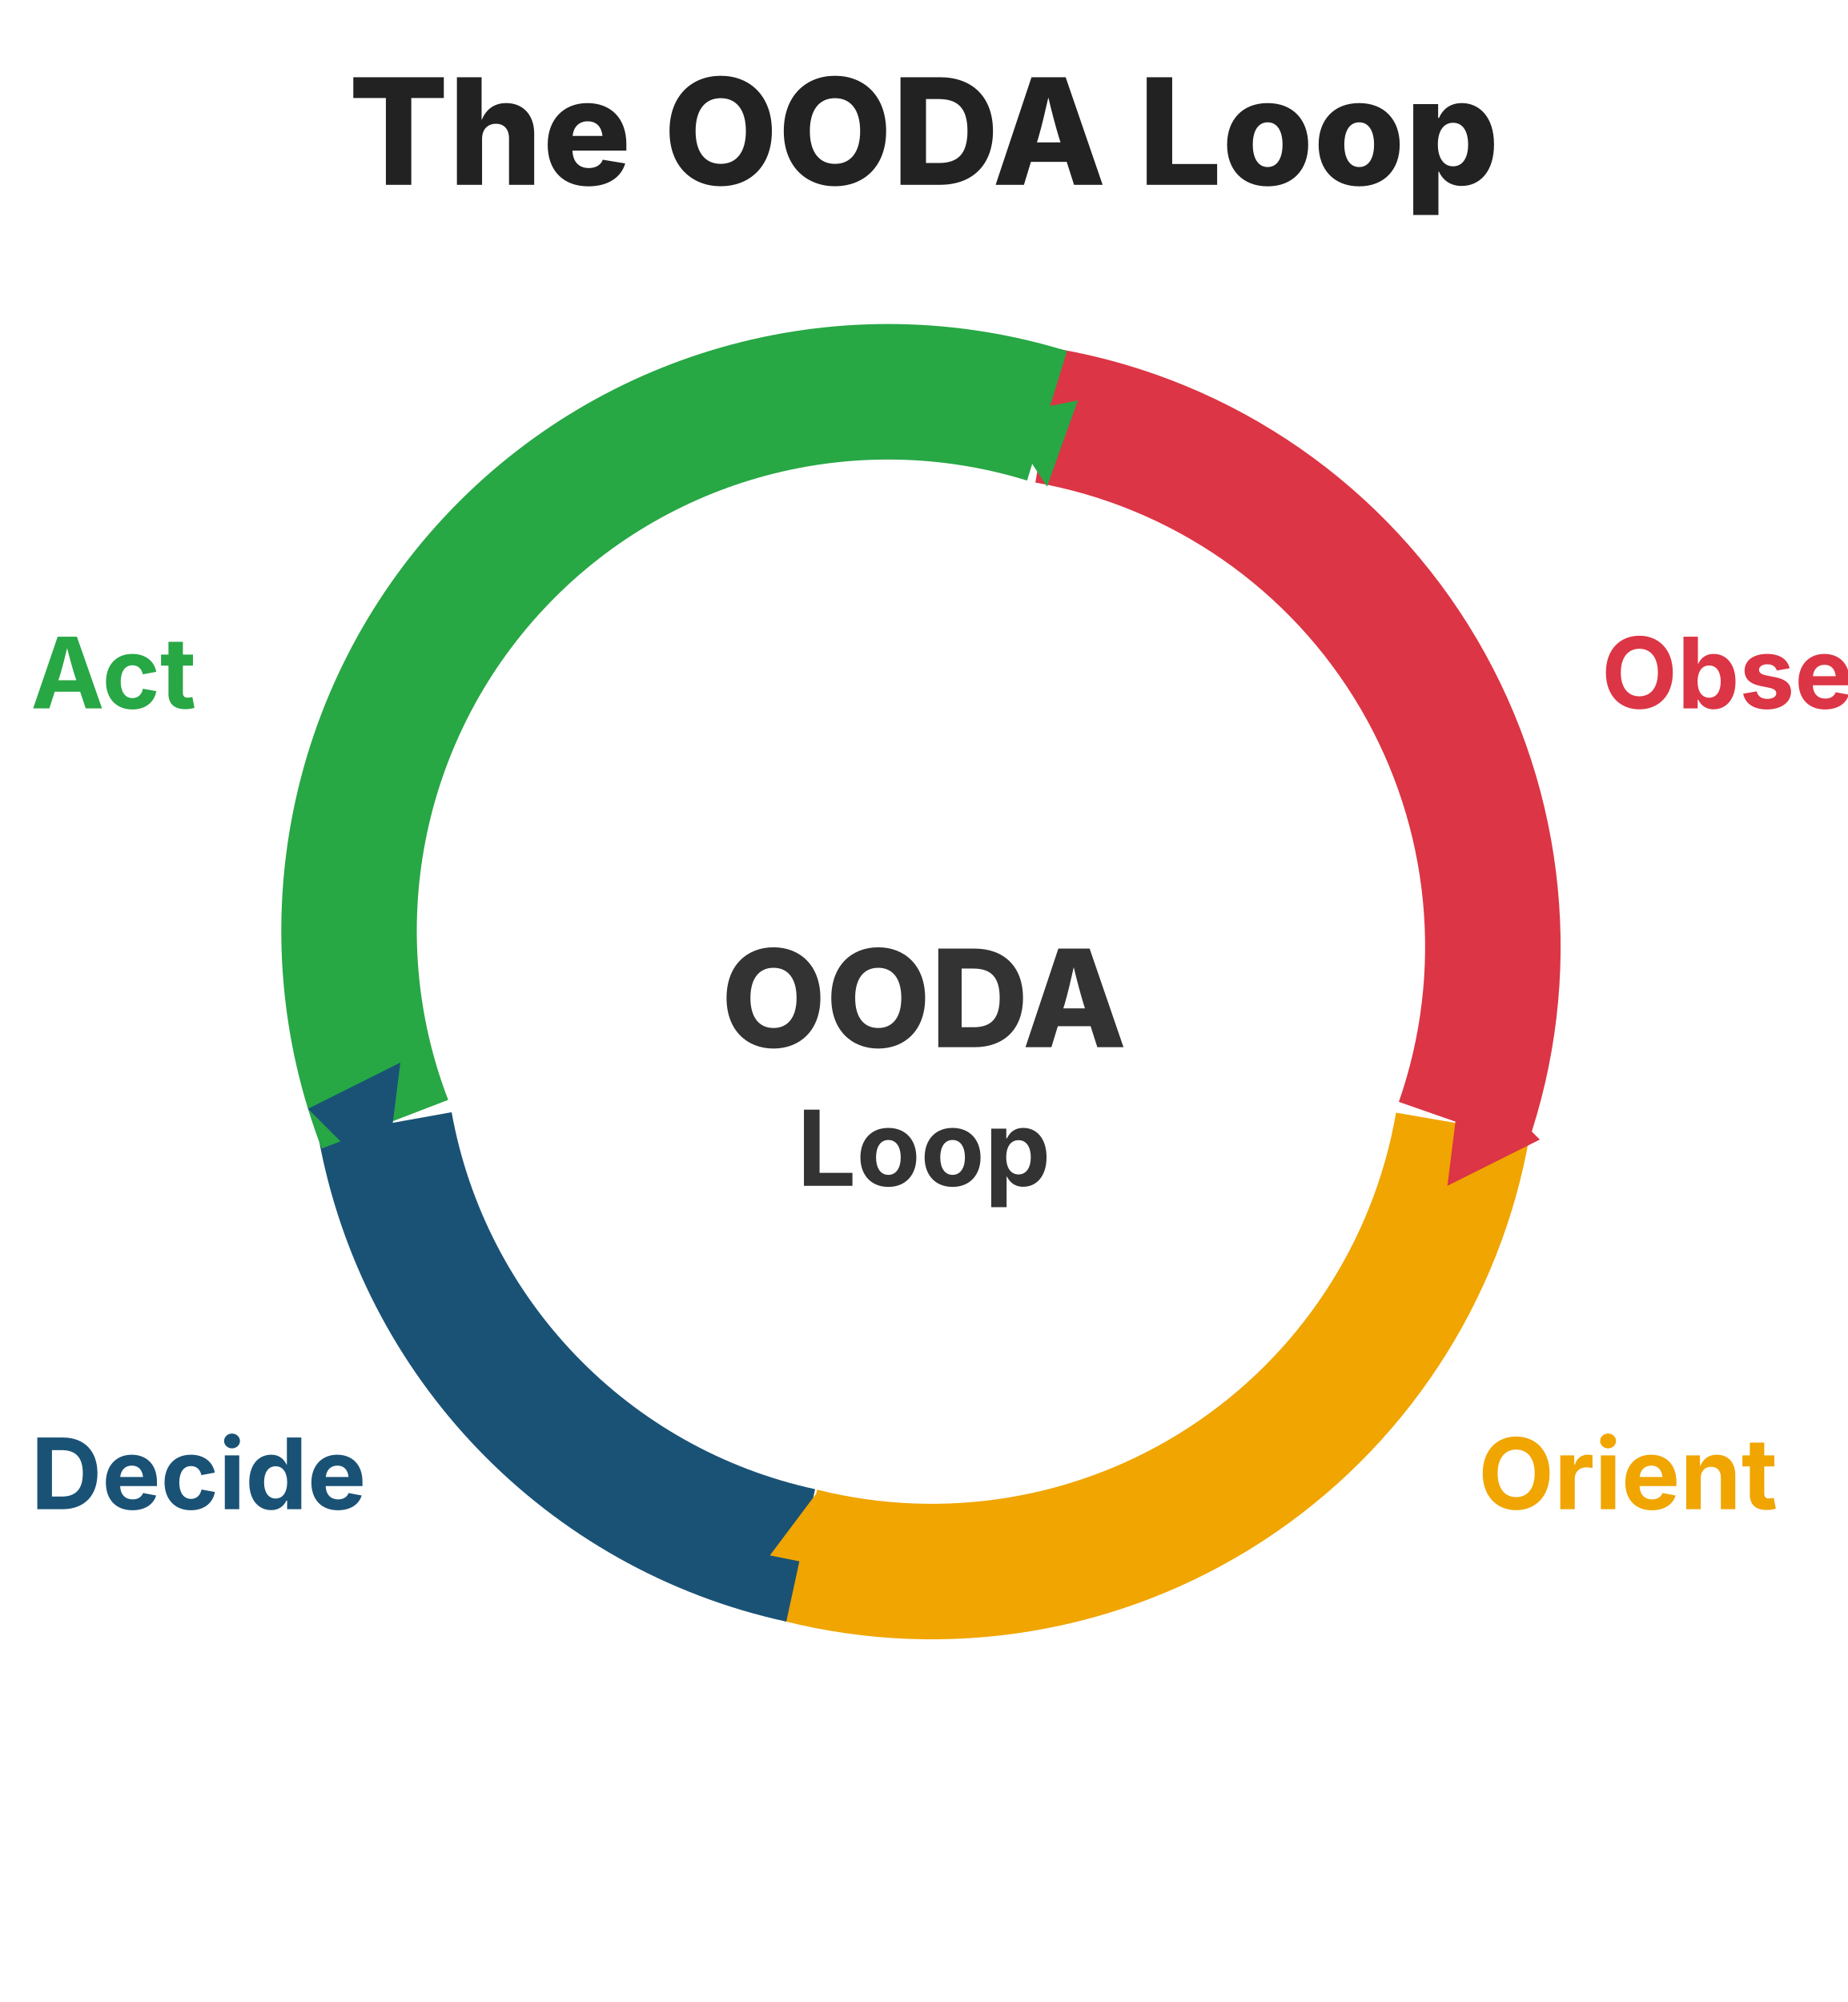
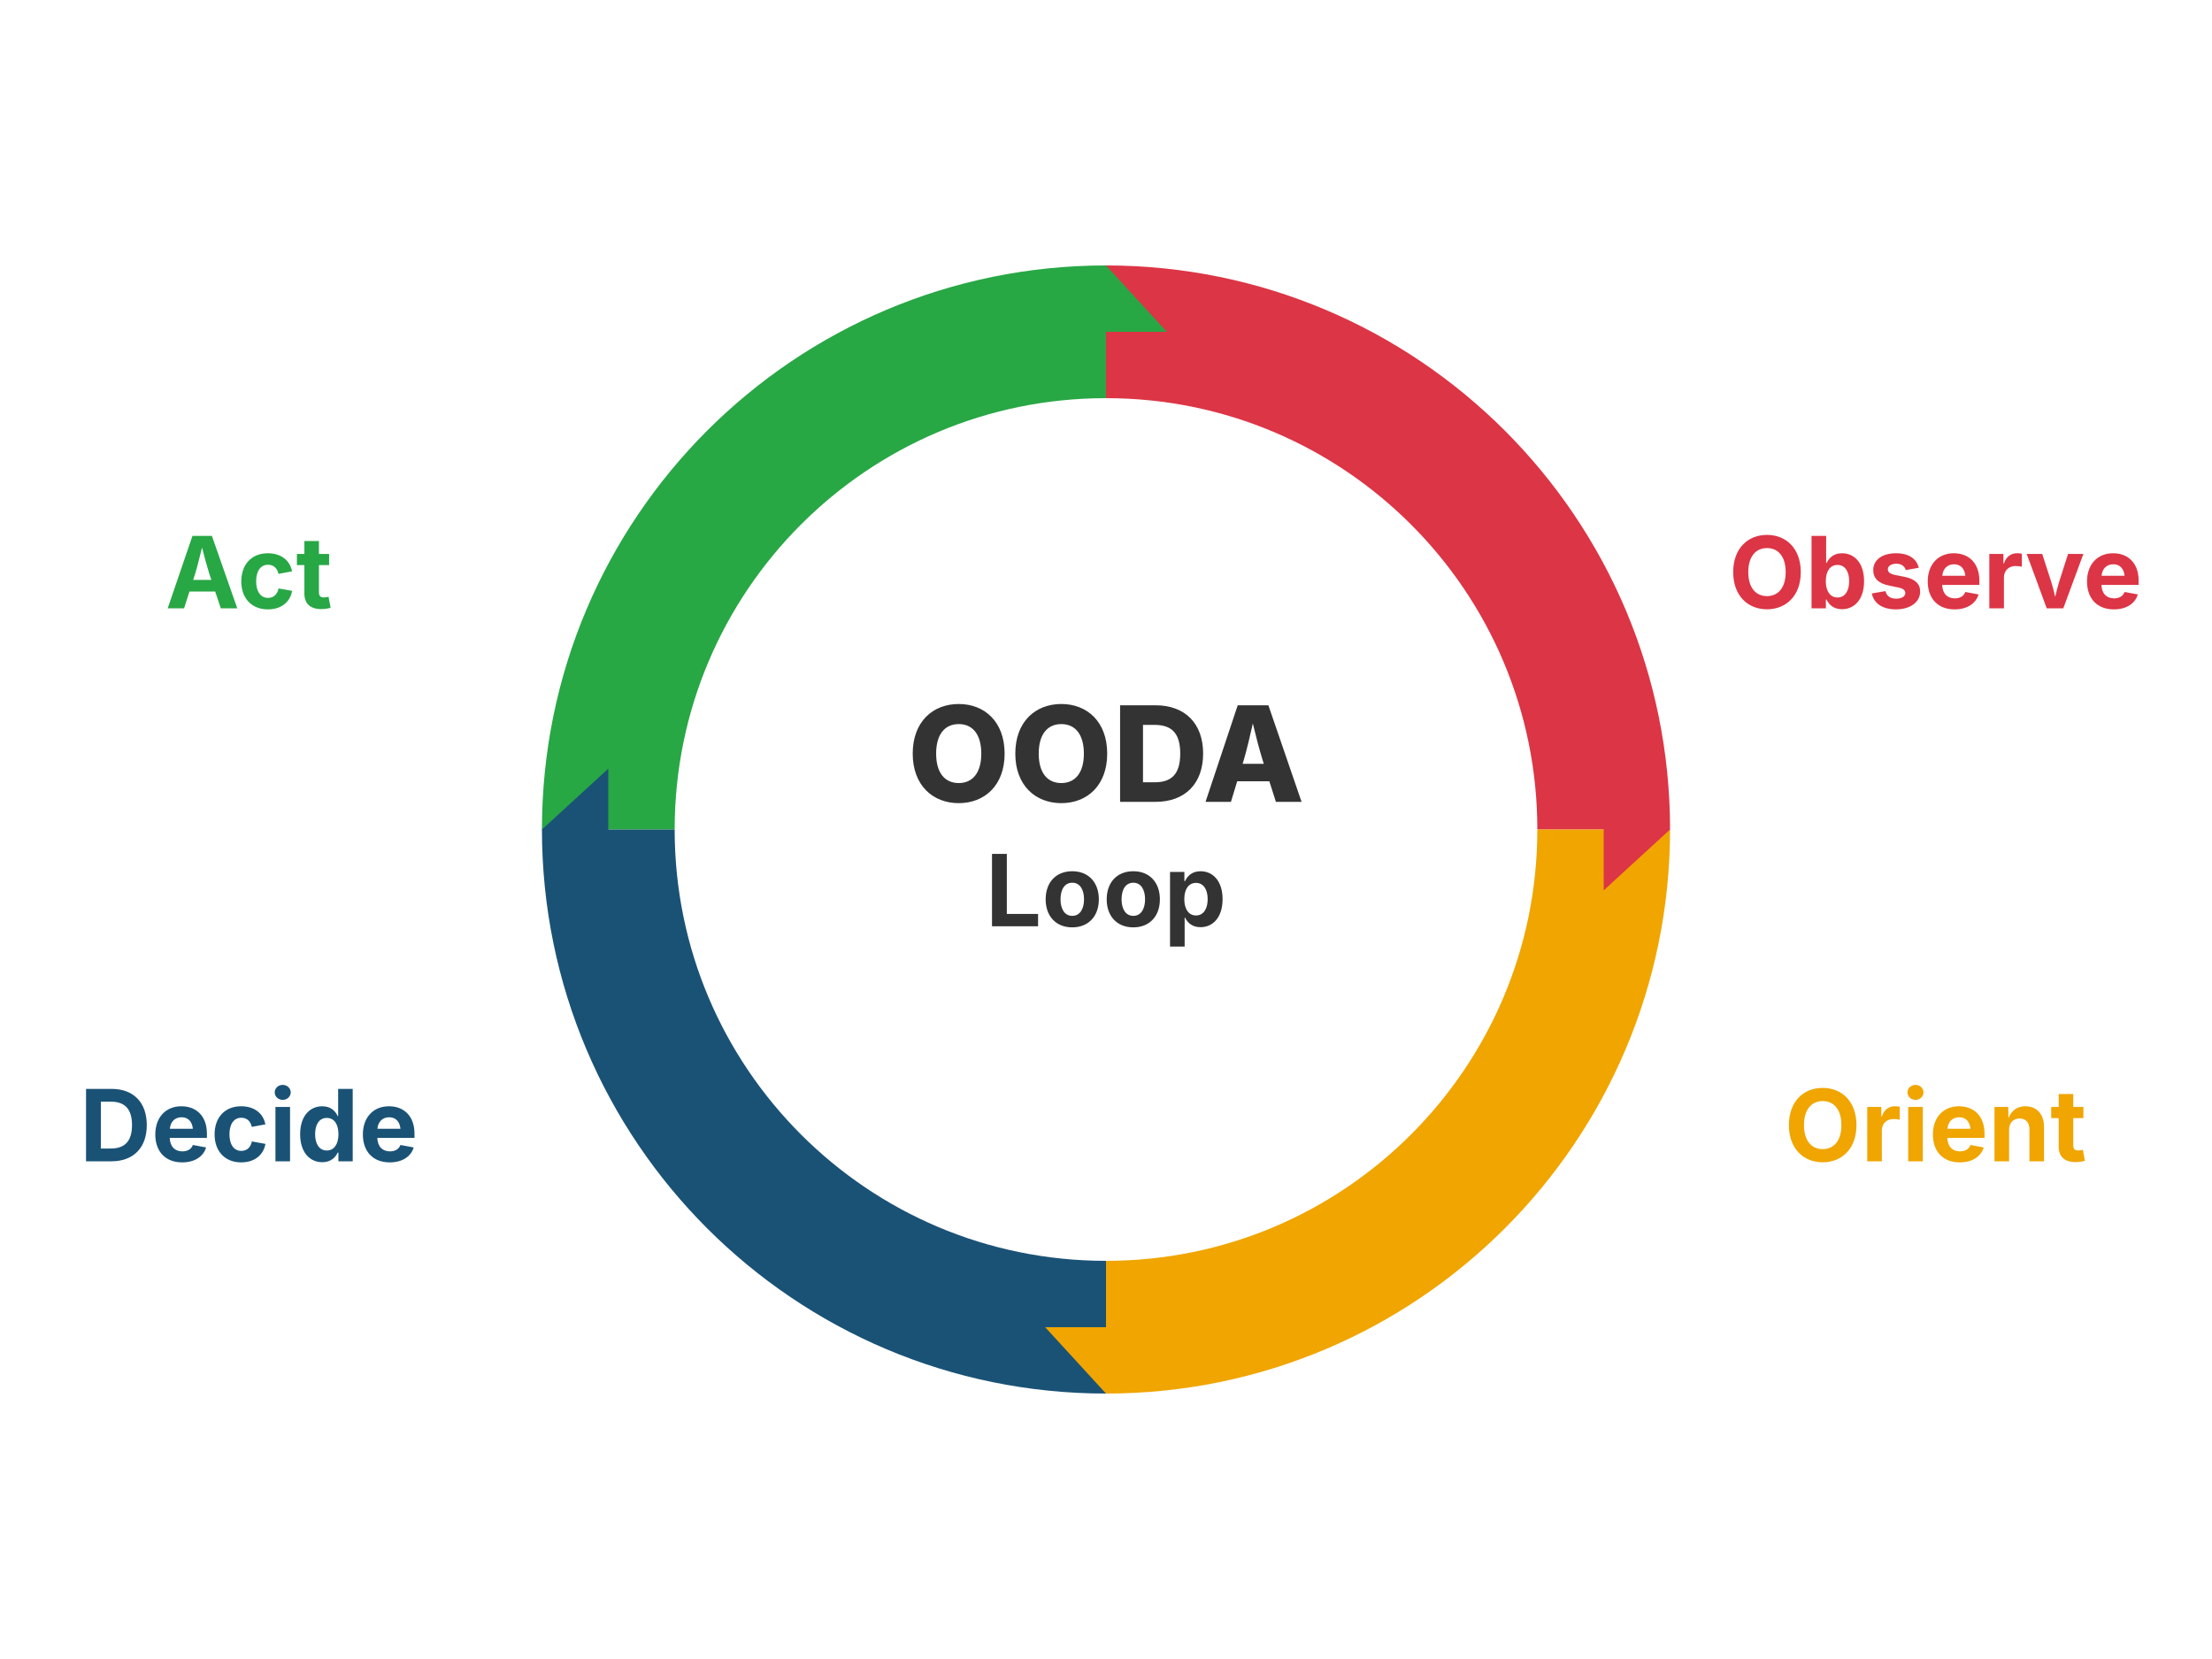
- <svg xmlns="http://www.w3.org/2000/svg" viewBox="0 0 600 650" font-family="system-ui, -apple-system, sans-serif">
-   <text x="300" y="60" text-anchor="middle" font-size="48" font-weight="800" fill="#222">The OODA Loop</text>
-   <path d="M 340 135 A 175 175 0 0 1 475 365" fill="none" stroke="#dc3545" stroke-width="44" />
-   <path d="M 475 365 A 175 175 0 0 1 260 505" fill="none" stroke="#f0a500" stroke-width="44" />
-   <path d="M 260 505 A 175 175 0 0 1 125 365" fill="none" stroke="#1a5276" stroke-width="44" />
-   <path d="M 125 365 A 175 175 0 0 1 340 135" fill="none" stroke="#28a745" stroke-width="44" />
-   <polygon points="475,345 500,370 470,385" fill="#dc3545" />
-   <polygon points="275,510 250,505 265,485" fill="#f0a500" />
-   <polygon points="125,385 100,360 130,345" fill="#1a5276" />
-   <polygon points="325,135 350,130 340,158" fill="#28a745" />
-   <text x="520" y="230" text-anchor="start" font-size="32" font-weight="700" fill="#dc3545">Observe</text>
-   <text x="480" y="490" text-anchor="start" font-size="32" font-weight="700" fill="#f0a500">Orient</text>
-   <text x="10" y="490" text-anchor="start" font-size="32" font-weight="700" fill="#1a5276">Decide</text>
-   <text x="10" y="230" text-anchor="start" font-size="32" font-weight="700" fill="#28a745">Act</text>
-   <text x="300" y="340" text-anchor="middle" font-size="44" font-weight="800" fill="#333">OODA</text>
-   <text x="300" y="385" text-anchor="middle" font-size="34" font-weight="700" fill="#333">Loop</text>
+ <svg xmlns="http://www.w3.org/2000/svg" viewBox="0 0 800 600" font-family="system-ui, -apple-system, sans-serif">
+   <path d="M 220 300 A 180 180 0 0 1 400 120" fill="none" stroke="#28a745" stroke-width="48" />
+   <path d="M 400 120 A 180 180 0 0 1 580 300" fill="none" stroke="#dc3545" stroke-width="48" />
+   <path d="M 580 300 A 180 180 0 0 1 400 480" fill="none" stroke="#f0a500" stroke-width="48" />
+   <path d="M 400 480 A 180 180 0 0 1 220 300" fill="none" stroke="#1a5276" stroke-width="48" />
+   <polygon points="580,278 604,300 580,322" fill="#dc3545" />
+   <polygon points="422,480 400,504 378,480" fill="#f0a500" />
+   <polygon points="220,322 196,300 220,278" fill="#1a5276" />
+   <polygon points="378,120 400,96 422,120" fill="#28a745" />
+   <text x="90" y="220" text-anchor="middle" font-size="36" font-weight="700" fill="#28a745">Act</text>
+   <text x="700" y="220" text-anchor="middle" font-size="36" font-weight="700" fill="#dc3545">Observe</text>
+   <text x="700" y="420" text-anchor="middle" font-size="36" font-weight="700" fill="#f0a500">Orient</text>
+   <text x="90" y="420" text-anchor="middle" font-size="36" font-weight="700" fill="#1a5276">Decide</text>
+   <text x="400" y="290" text-anchor="middle" font-size="48" font-weight="800" fill="#333">OODA</text>
+   <text x="400" y="335" text-anchor="middle" font-size="36" font-weight="700" fill="#333">Loop</text>
</svg>
